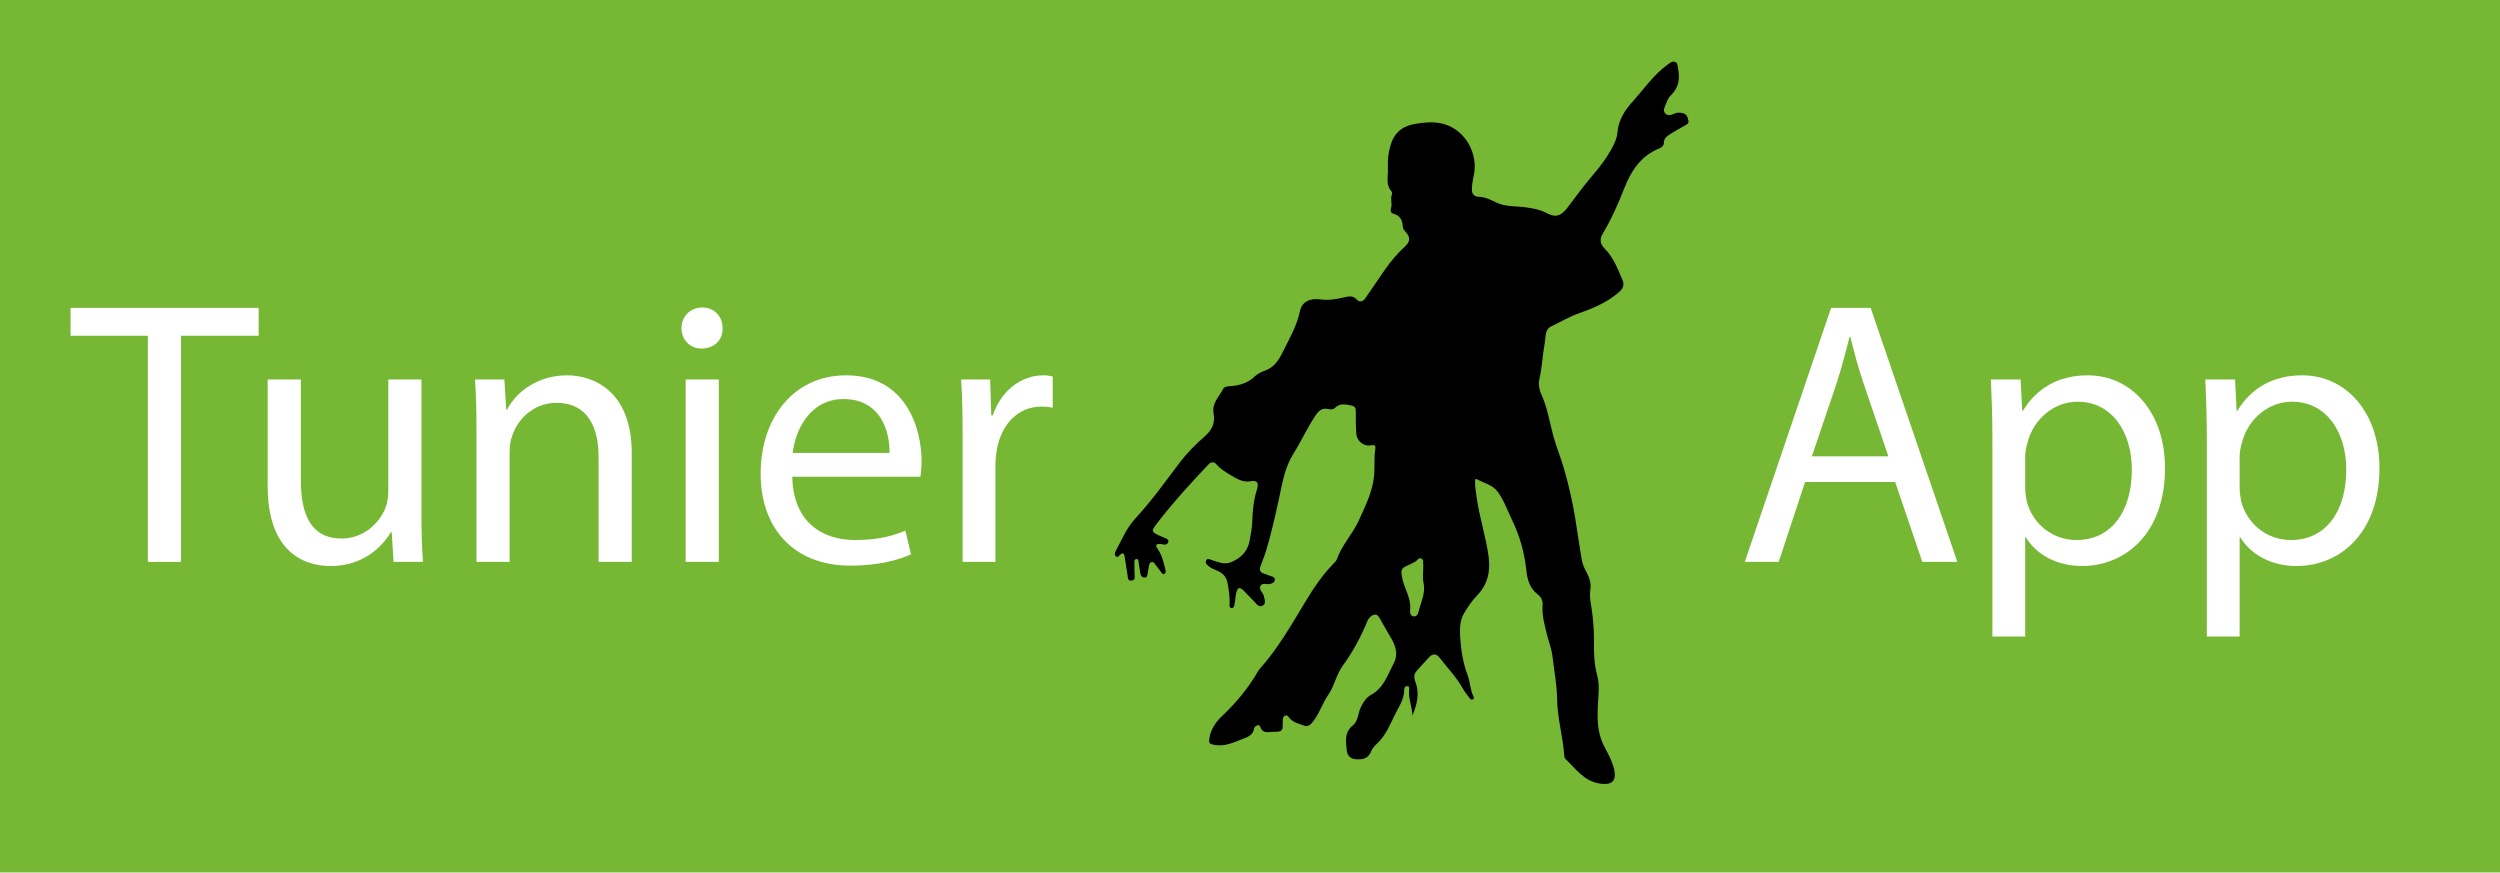
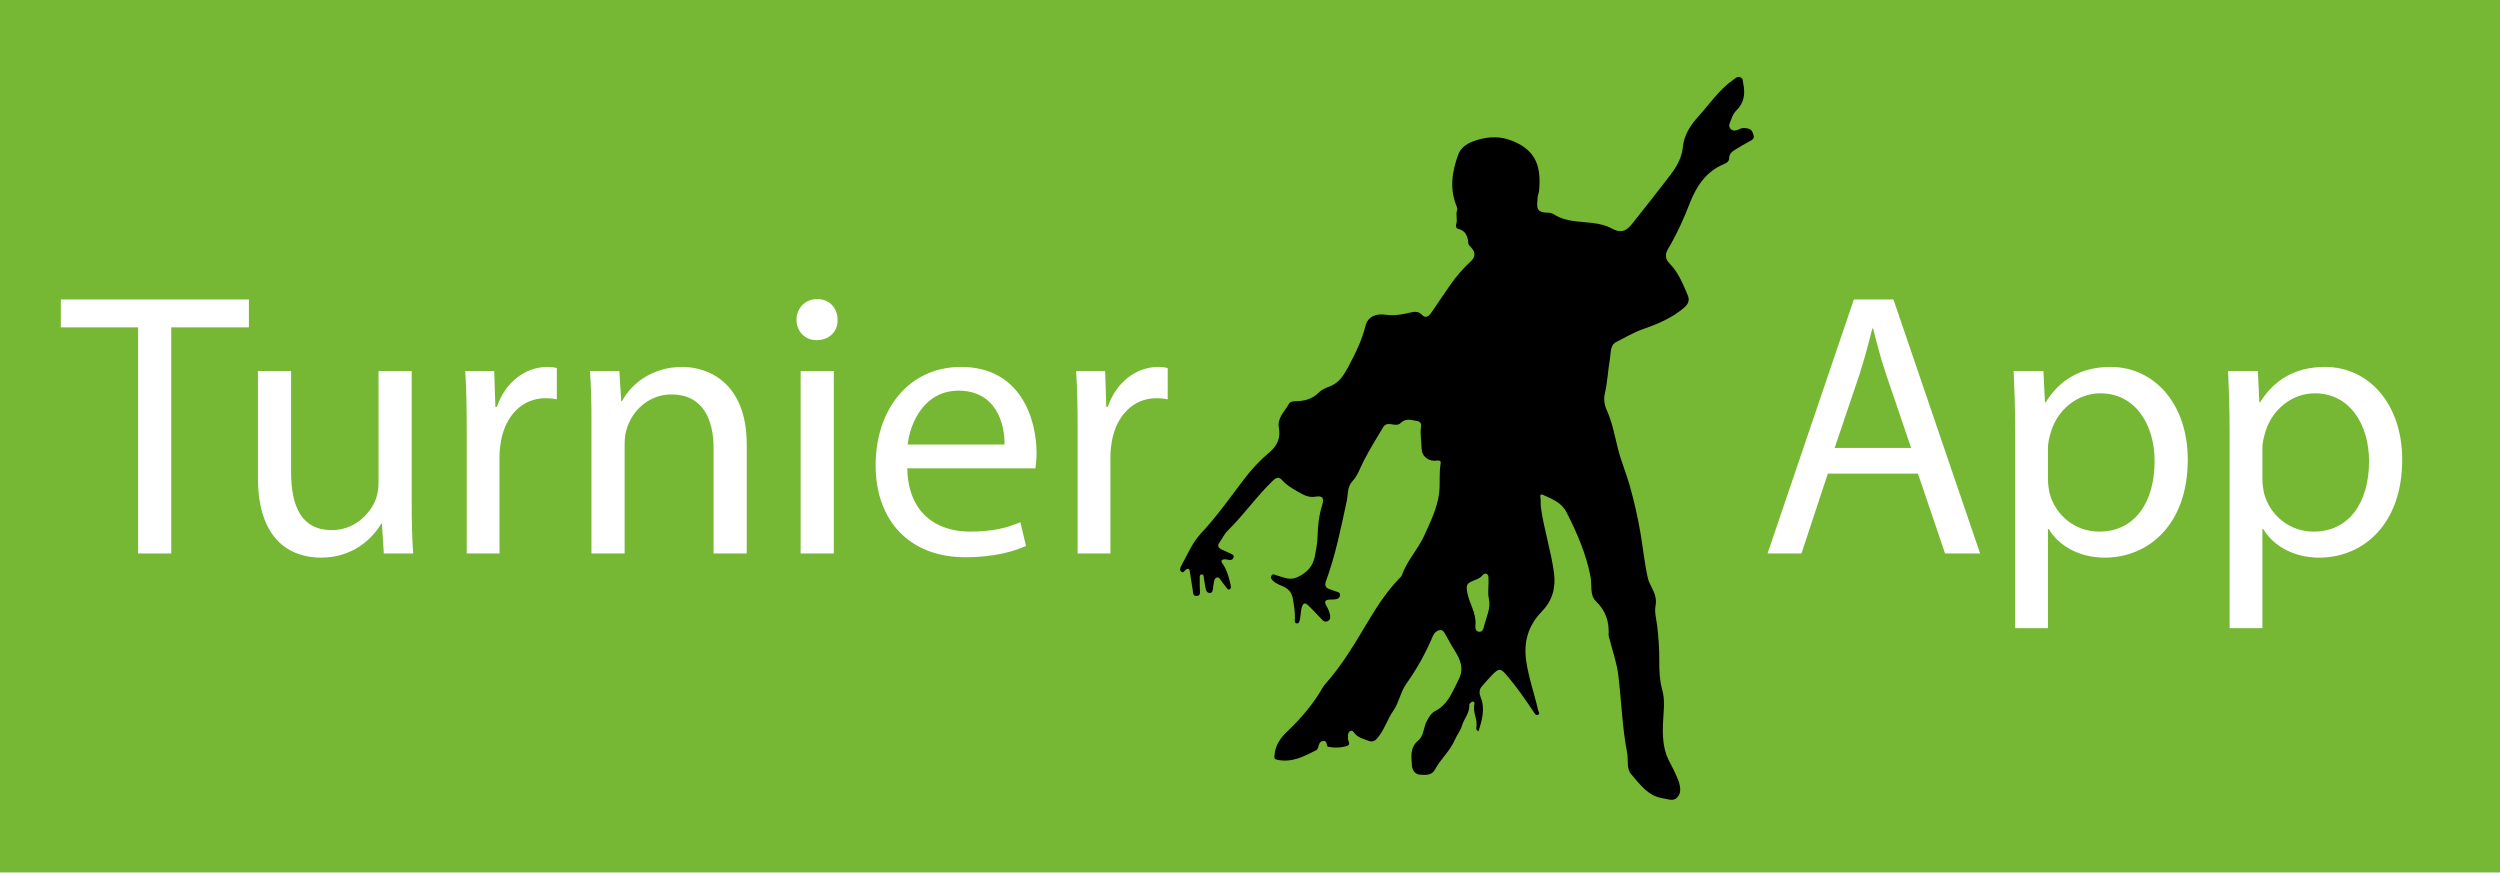
<svg xmlns="http://www.w3.org/2000/svg" version="1.1" x="0px" y="0px" width="8596.941px" height="3000px" viewBox="0 0 8596.941 3000" enable-background="new 0 0 8596.941 3000" xml:space="preserve">
  <g id="Ebene_2">
    <rect fill="#76B834" width="8596.941" height="3000" />
+     <g>
+       <path fill="#FFFFFF" d="M474.865,1125.697H209.184v-95.904H855.89v95.904H588.913V1903.3H474.865V1125.697z" />
+       <path fill="#FFFFFF" d="M1415.757,1732.227c0,64.801,1.296,121.825,5.184,171.073h-101.088l-6.48-102.384h-2.592    c-29.808,50.543-95.904,116.64-207.361,116.64c-98.497,0-216.433-54.433-216.433-274.753v-366.77h114.049v347.33    c0,119.232,36.288,199.584,139.968,199.584c76.464,0,129.601-53.137,150.337-103.68c6.48-16.849,10.368-37.584,10.368-58.32    v-384.914h114.049V1732.227z" />
+       <path fill="#FFFFFF" d="M1604.964,1471.73c0-73.872-1.296-137.376-5.184-195.697h99.792l3.888,123.121h5.184    c28.512-84.24,97.201-137.376,173.665-137.376c12.96,0,22.032,1.296,32.4,3.888v107.569c-11.664-2.592-23.328-3.888-38.88-3.888    c-80.353,0-137.377,60.912-152.929,146.449c-2.592,15.551-5.184,33.695-5.184,53.136V1903.3h-112.752V1471.73z" />
+       <path fill="#FFFFFF" d="M2033.932,1445.81c0-64.8-1.296-117.937-5.184-169.777h101.088l6.48,103.681h2.592    c31.104-59.617,103.68-117.937,207.361-117.937c86.832,0,221.617,51.84,221.617,266.977V1903.3h-114.048v-361.585    c0-101.089-37.584-185.329-145.153-185.329c-75.168,0-133.488,53.136-152.928,116.64c-5.184,14.256-7.776,33.697-7.776,53.136    V1903.3h-114.048V1445.81z" />
+       <path fill="#FFFFFF" d="M2880.211,1099.776c1.296,38.88-27.217,69.984-72.577,69.984c-40.176,0-68.688-31.104-68.688-69.984    c0-40.176,29.808-71.28,71.28-71.28C2852.994,1028.496,2880.211,1059.601,2880.211,1099.776z M2753.202,1903.3v-627.267h114.049    V1903.3H2753.202z" />
+       <path fill="#FFFFFF" d="M3119.962,1610.402c2.593,154.225,101.089,217.729,215.137,217.729    c81.648,0,130.897-14.256,173.665-32.399l19.44,81.648c-40.177,18.144-108.864,38.88-208.657,38.88    c-193.104,0-308.449-127.008-308.449-316.225c0-189.217,111.457-338.258,294.193-338.258    c204.769,0,259.201,180.145,259.201,295.489c0,23.327-2.592,41.472-3.888,53.136H3119.962z M3454.332,1528.754    c1.296-72.576-29.809-185.329-158.113-185.329c-115.345,0-165.889,106.272-174.961,185.329H3454.332z" />
+       <path fill="#FFFFFF" d="M3705.743,1471.73c0-73.872-1.296-137.376-5.184-195.697h99.792l3.888,123.121h5.185    c28.512-84.24,97.2-137.376,173.664-137.376c12.96,0,22.032,1.296,32.4,3.888v107.569c-11.664-2.592-23.328-3.888-38.88-3.888    c-80.353,0-137.377,60.912-152.929,146.449c-2.592,15.551-5.185,33.695-5.185,53.136V1903.3h-112.752V1471.73z" />
+     </g>
  </g>
  <g id="Ebene_3">
    <g>
-       <path fill="#FFFFFF" d="M508.385,1154.574H242.704v-95.905h646.707v95.905H622.434v777.603H508.385V1154.574z" />
-       <path fill="#FFFFFF" d="M1449.277,1761.104c0,64.801,1.296,121.825,5.184,171.073h-101.088l-6.48-102.384h-2.592    c-29.808,50.543-95.904,116.64-207.361,116.64c-98.497,0-216.433-54.433-216.433-274.753v-366.77h114.049v347.33    c0,119.232,36.288,199.584,139.968,199.584c76.464,0,129.601-53.137,150.337-103.68c6.48-16.849,10.368-37.584,10.368-58.32    V1304.91h114.049V1761.104z" />
-       <path fill="#FFFFFF" d="M1638.484,1474.687c0-64.8-1.296-117.937-5.184-169.777h101.088l6.48,103.681h2.592    c31.104-59.616,103.68-117.937,207.361-117.937c86.832,0,221.617,51.84,221.617,266.977v374.546H2058.39v-361.585    c0-101.089-37.584-185.329-145.153-185.329c-75.168,0-133.488,53.136-152.928,116.64c-5.184,14.257-7.776,33.697-7.776,53.137    v377.138h-114.048V1474.687z" />
-       <path fill="#FFFFFF" d="M2484.763,1128.653c1.296,38.88-27.216,69.984-72.576,69.984c-40.176,0-68.688-31.104-68.688-69.984    c0-40.176,29.808-71.28,71.28-71.28C2457.547,1057.373,2484.763,1088.478,2484.763,1128.653z M2357.755,1932.177V1304.91h114.048    v627.267H2357.755z" />
-       <path fill="#FFFFFF" d="M2724.515,1639.279c2.593,154.225,101.089,217.729,215.137,217.729    c81.648,0,130.897-14.256,173.665-32.399l19.44,81.648c-40.177,18.144-108.864,38.88-208.657,38.88    c-193.104,0-308.449-127.008-308.449-316.225c0-189.217,111.457-338.258,294.193-338.258    c204.769,0,259.201,180.145,259.201,295.489c0,23.328-2.592,41.472-3.888,53.136H2724.515z M3058.885,1557.631    c1.296-72.576-29.809-185.328-158.113-185.328c-115.345,0-165.889,106.272-174.961,185.328H3058.885z" />
-       <path fill="#FFFFFF" d="M3310.296,1500.607c0-73.872-1.296-137.376-5.184-195.697h99.792l3.888,123.121h5.185    c28.512-84.24,97.2-137.376,173.664-137.376c12.96,0,22.032,1.296,32.4,3.888v107.568c-11.664-2.592-23.328-3.888-38.88-3.888    c-80.353,0-137.377,60.912-152.929,146.449c-2.592,15.551-5.185,33.695-5.185,53.136v334.369h-112.752V1500.607z" />
-     </g>
-     <g>
-       <path fill="#FFFFFF" d="M6207.29,1657.424l-90.72,274.753H5999.93l296.785-873.507h136.08l298.081,873.507h-120.528    l-93.313-274.753H6207.29z M6493.707,1569.295l-85.536-251.425c-19.439-57.024-32.4-108.864-45.36-159.409h-2.592    c-12.96,51.84-27.216,104.977-44.064,158.113l-85.536,252.721H6493.707z" />
-       <path fill="#FFFFFF" d="M6851.413,1509.68c0-80.353-2.592-145.153-5.184-204.77h102.384l5.185,107.568h2.592    c46.656-76.464,120.528-121.824,222.913-121.824c151.632,0,265.681,128.304,265.681,318.816    c0,225.506-137.376,336.962-285.121,336.962c-82.944,0-155.521-36.288-193.104-98.496h-2.592v340.849h-112.753V1509.68z     M6964.166,1676.863c0,16.849,2.592,32.4,5.184,46.656c20.736,79.057,89.424,133.488,171.072,133.488    c120.529,0,190.513-98.496,190.513-242.353c0-125.712-66.096-233.281-186.624-233.281c-77.761,0-150.337,55.728-172.369,141.264    c-3.888,14.256-7.775,31.104-7.775,46.656V1676.863z" />
-       <path fill="#FFFFFF" d="M7588.817,1509.68c0-80.353-2.592-145.153-5.184-204.77h102.384l5.185,107.568h2.592    c46.656-76.464,120.528-121.824,222.913-121.824c151.632,0,265.681,128.304,265.681,318.816    c0,225.506-137.376,336.962-285.121,336.962c-82.944,0-155.521-36.288-193.104-98.496h-2.592v340.849h-112.753V1509.68z     M7701.57,1676.863c0,16.849,2.592,32.4,5.184,46.656c20.736,79.057,89.424,133.488,171.072,133.488    c120.529,0,190.513-98.496,190.513-242.353c0-125.712-66.096-233.281-186.624-233.281c-77.761,0-150.337,55.728-172.369,141.264    c-3.888,14.256-7.775,31.104-7.775,46.656V1676.863z" />
+       <path fill="#FFFFFF" d="M6285.57,1628.547l-90.72,274.752H6078.21l296.786-873.507h136.08l298.081,873.507h-120.528    l-93.313-274.752H6285.57z M6571.988,1540.418l-85.537-251.425c-19.439-57.024-32.399-108.864-45.359-159.409h-2.592    c-12.961,51.84-27.217,104.977-44.064,158.113l-85.537,252.721H6571.988z" />
+       <path fill="#FFFFFF" d="M6929.693,1480.802c0-80.353-2.592-145.153-5.184-204.769h102.385l5.184,107.568h2.592    c46.656-76.464,120.529-121.824,222.913-121.824c151.633,0,265.681,128.304,265.681,318.817    c0,225.506-137.376,336.961-285.121,336.961c-82.943,0-155.52-36.287-193.104-98.496h-2.592v340.85h-112.753V1480.802z     M7042.446,1647.986c0,16.848,2.592,32.4,5.185,46.656c20.735,79.057,89.424,133.488,171.072,133.488    c120.528,0,190.513-98.496,190.513-242.354c0-125.712-66.097-233.28-186.625-233.28c-77.761,0-150.337,55.728-172.368,141.265    c-3.889,14.256-7.776,31.104-7.776,46.656V1647.986z" />
+       <path fill="#FFFFFF" d="M7667.098,1480.802c0-80.353-2.592-145.153-5.184-204.769h102.385l5.184,107.568h2.592    c46.656-76.464,120.529-121.824,222.913-121.824c151.633,0,265.681,128.304,265.681,318.817    c0,225.506-137.376,336.961-285.121,336.961c-82.943,0-155.52-36.287-193.104-98.496h-2.592v340.85h-112.753V1480.802z     M7779.851,1647.986c0,16.848,2.592,32.4,5.185,46.656c20.735,79.057,89.424,133.488,171.072,133.488    c120.528,0,190.513-98.496,190.513-242.354c0-125.712-66.097-233.28-186.625-233.28c-77.761,0-150.337,55.728-172.368,141.265    c-3.889,14.256-7.776,31.104-7.776,46.656V1647.986z" />
    </g>
  </g>
  <g id="Ebene_1">
    <g>
      <g>
-         <path fill-rule="evenodd" clip-rule="evenodd" fill="none" d="M3794.951,1504.275c0-455.069,0.133-910.139-0.492-1365.208     c-0.025-18.11,4.942-20.851,21.627-20.84c680.68,0.462,1361.358,0.485,2042.039-0.092c18.11-0.016,20.847,4.938,20.838,21.623     c-0.442,910.14-0.461,1820.278,0.092,2730.418c0.012,18.107-4.936,20.85-21.619,20.84     c-680.682-0.463-1361.359-0.486-2042.04,0.092c-18.11,0.016-20.862-4.936-20.844-21.623     C3795.05,2414.416,3794.951,1959.346,3794.951,1504.275z M4856.813,2461.098c15.884-38.016,25.812-75.854,10.547-115.689     c-4.799-12.521-6.578-25.873,3.329-37.191c14.169-16.191,28.787-31.994,43.385-47.801c12.685-13.734,25.124-13.365,36.581,1.563     c26.664,34.736,57.52,66.26,79.148,104.885c6.723,12.004,15.688,22.773,23.865,33.934c2.822,3.854,6.859,6.932,11.777,4.016     c4.104-2.438,3.104-6.998,1.369-10.359c-11.49-22.264-10.639-47.75-19.47-70.977c-16.224-42.662-23.285-87.967-26.199-133.152     c-1.739-26.971-0.935-57.254,12.856-80.504c12.959-21.848,27.534-43.875,45.963-62.936     c35.238-36.449,45.708-80.299,39.233-131.311c-8.817-69.502-32.121-135.787-41.146-205.09c-2.274-17.465-6.05-34.674-5.534-52.43     c0.151-5.189-1.092-14.252,6.799-9.836c23.723,13.279,51.971,18.059,70.219,42.035c21.889,28.762,32.906,62.525,48.379,94.193     c27.188,55.646,44.366,114.74,50.746,176.195c3.431,33.053,11.816,61.992,38.591,82.828     c12.876,10.021,18.597,22.355,17.393,37.939c-2.605,33.701,6.284,65.529,14.214,97.707c6.423,26.072,16.754,52.156,19.752,77.762     c5.708,48.74,15.334,97.707,15.884,146.361c0.754,66.199,20.044,129.154,24.506,194.326c0.3,4.389,1.688,9.924,4.649,12.727     c35.748,33.863,64.043,77.104,119.652,84.564c39.553,5.305,55.544-8.346,47.734-48.254c-1.606-8.211-4.846-16.123-7.586-24.084     c-8.052-23.385-21.896-44.02-31.9-66.424c-17.656-39.535-19.023-81.582-17.184-124.154c1.594-36.832,7.666-74.572-2.088-110.348     c-9.915-36.367-11.474-72.545-10.928-109.441c0.492-33.125-1.798-66.082-5.301-99.035c-2.998-28.215-11.51-56.361-7.188-84.723     c3.386-22.229-2.979-41.336-12.646-59.539c-7.332-13.803-13.928-27.801-16.572-42.82c-8.511-48.309-15.141-96.941-23.027-145.363     c-9.175-56.33-22.018-111.85-37.571-166.256c-11.087-38.789-27.027-76.564-37.575-115.89     c-12.906-48.115-20.59-97.611-41.571-143.601c-7.526-16.495-10.048-35.753-5.694-54.407     c9.287-39.791,10.253-80.818,17.787-120.661c3.711-19.624-0.684-46.518,22.255-57.416c32.538-15.459,63.354-34.07,97.944-46.121     c48.463-16.885,95.958-37.463,135.634-72.057c13.253-11.557,18.706-24.627,11.837-40.847     c-16.493-38.955-31.774-78.807-62.43-109.605c-15.574-15.647-16.512-32.667-5.878-50.36     c29.815-49.588,53.347-102.515,74.233-155.925c24.039-61.477,57.132-111.297,120.077-137.122     c7.823-3.21,15.877-8.873,15.858-18.295c-0.036-16.858,11.609-24.416,23.225-31.799c14.913-9.481,30.504-17.9,45.816-26.752     c7.818-4.521,18.324-7.379,15.362-19.728c-2.7-11.259-5.858-22.024-20.282-24.977c-9.464-1.938-17.881-2.626-26.852,1.41     c-10.623,4.775-22.631,9.982-32.221-0.082c-9.881-10.368-1.617-21.654,2.163-32.284c3.898-10.957,8.319-21.787,16.847-29.949     c27.377-26.208,31.995-58.244,24.632-93.469c-1.671-7.999-0.221-18.125-10.145-21.669c-10.048-3.589-16.894,3.244-24.63,8.759     c-48.324,34.458-81.318,83.503-120.286,126.709c-27.237,30.199-49.651,63.805-53.144,107.379     c-1.617,20.167-10.77,39.457-21.217,58.016c-17.063,30.312-36.938,57.772-59.805,84.085     c-32.254,37.118-60.967,77.324-90.98,116.373c-23.64,30.757-41.407,34.874-75.398,16.75c-20.068-10.7-41.859-13.876-64.1-17.348     c-35.438-5.536-72.74-1.128-106.143-17.708c-18.742-9.303-37.209-18.171-58.721-19.073c-16.558-0.692-24.787-9.495-24.14-26.984     c0.573-15.491,2.819-30.504,6.253-45.598c16.885-74.243-27.923-154.734-99.273-176.767c-32.24-9.955-65.904-7.144-98.486-1.979     c-56.279,8.922-81.459,37.569-93.239,93.596c-4.523,21.51-4.568,42.259-3.99,63.565c0.699,25.771-8.097,53.004,12.463,75.702     c2.033,2.245,2.272,7.882,1.029,11.029c-6.179,15.628,2.671,31.997-3.194,47.772c-2.45,6.589-0.277,15.518,7.406,17.44     c24.517,6.131,32.455,23.095,33.475,45.963c0.322,7.246,5.5,12.125,10.25,17.429c16.109,17.984,15.417,32.857-2.22,49.09     c-26.159,24.075-49.054,50.964-69.359,80.008c-22.843,32.676-44.684,66.052-67.583,98.688     c-7.609,10.841-19.498,15.405-29.401,4.403c-12.109-13.454-25.419-11.794-39.994-8.342c-27.629,6.542-55.738,11.888-83.934,7.837     c-35.13-5.051-64.657,6.67-71.574,40.341c-10.788,52.51-37.702,96.858-60.617,143.563     c-12.938,26.367-28.415,48.937-57.313,60.064c-12.797,4.927-26.693,10.53-36.184,19.818     c-24.214,23.702-53.38,32.216-85.621,34.487c-9.362,0.659-20.027,1.157-24.632,10.088     c-13.921,26.991-39.491,48.686-32.315,85.136c6.016,30.56-5.942,56.2-30.533,77.482c-31.352,27.133-60.64,56.582-85.953,89.924     c-49.737,65.518-97.322,132.688-153.549,193.199c-29.439,31.682-45.652,72.49-66.21,110.133     c-3.295,6.033-6.065,14.096,0.104,19.346c6.824,5.813,10.715-2.598,14.968-6.127c9.7-8.045,13.44-3.516,15.022,6.443     c3.377,21.25,6.725,42.508,9.986,63.775c1.358,8.852-0.232,20.35,13.903,19.051c14.018-1.291,10.593-12.344,10.404-21.291     c-0.246-11.545-0.778-23.104-0.474-34.637c0.172-6.543-2.166-16.76,5.992-17.879c9.847-1.35,7.302,9.713,8.661,15.629     c2.402,10.467,3.102,21.314,5.168,31.877c1.529,7.816,4.884,15.617,14.072,16.051c11.052,0.523,10.424-9.242,11.861-16.463     c1.647-8.285,2.423-16.75,4.315-24.969c1.185-5.148,3.021-10.824,9.452-11.83c6.524-1.018,9.294,4.256,12.5,8.541     c5.99,8.01,11.819,16.152,18.07,23.953c3.199,3.99,6.204,10.93,12.2,8.439c7.02-2.918,5.044-10.908,3.742-16.424     c-5.833-24.721-11.737-49.584-26.784-70.795c-8.868-12.5-3.736-16.486,9.127-16.092c3.799,0.115,7.553,1.389,11.343,2.045     c7.719,1.338,14.228-0.734,16.621-8.627c2.42-7.988-4.419-10.67-9.881-13.25c-7.645-3.615-15.723-6.316-23.359-9.949     c-23.298-11.078-25.295-14.943-9.754-35.389c55.781-73.369,117.894-141.326,181.251-208.145     c8.904-9.391,18.909-10.172,27.878,0.197c13.862,16.027,32.104,26.988,49.627,37.305c19.739,11.619,40.166,24.826,66.448,20.377     c23.396-3.963,30.123,4.063,22.744,27.768c-11.124,35.719-15.223,71.877-16.075,109.068c-0.51,22.162-4.97,44.346-8.906,66.295     c-6.506,36.27-28.148,59.324-61.968,74.295c-25.565,11.316-46.414-0.463-68.957-6.553c-6.321-1.705-13.576-7.631-18.519,0.67     c-4.987,8.377,1.385,14.438,7.302,19.631c8.838,7.758,19.683,11.896,30.344,16.365c19.696,8.256,32.124,21.121,35.936,43.887     c3.829,22.863,7.76,45.387,6.777,68.646c-0.244,5.748-1.816,14.43,5.91,15.604c9.308,1.414,10.052-8.223,11.32-14.422     c2.457-12.012,2.585-24.531,5.38-36.439c4.893-20.857,11.864-22.674,26.701-7.689c14.611,14.756,29.058,29.684,43.182,44.904     c5.793,6.24,11.557,10.092,20.111,6.025c8.461-4.021,9.844-11.25,8.507-19.424c-0.742-4.525-2.518-8.881-3.318-13.4     c-2.159-12.193-17.14-21.777-12.504-33.52c6.091-15.434,23.486-4.826,35.219-8.934c6.788-2.381,13.837-4.887,14.945-12.643     c1.48-10.369-7.496-11.941-14.654-14.549c-7.945-2.893-15.859-5.881-23.865-8.6c-11.916-4.047-15.205-12.035-11.079-23.521     c6.754-18.807,14.428-37.33,20.206-56.432c17.745-58.67,30.928-118.807,43.942-178.377c11.618-53.18,19.8-106.504,49.087-152.811     c27.339-43.227,47.878-90.16,76.771-132.618c12.5-18.367,23.671-26.121,44.652-21.44c7.462,1.667,16.522,1.561,22.033-4.189     c16.935-17.668,36.204-11.751,56.031-8.067c12.858,2.389,15.473,9.114,15.327,20.986c-0.307,25.284-0.077,50.66,1.777,75.862     c1.938,26.348,26.888,45.112,51.594,39.84c10.456-2.23,15.658,1.031,13.939,11.209c-5.412,32.043-1.207,64.594-4.676,96.424     c-5.892,54.045-30.402,102.566-52.591,151.436c-21.203,46.699-58.429,84.393-75.457,133.574     c-1.886,5.449-7.133,9.938-11.383,14.33c-38.699,39.994-69.645,86.098-97.988,133.289     c-47.905,79.758-94.202,160.309-156.64,230.068c-2.513,2.809-4.392,6.236-6.305,9.529     c-32.585,56.045-73.69,105.248-120.6,149.719c-24.021,22.771-41.986,48.463-45.727,82.58     c-1.146,10.449,0.722,13.813,11.904,16.719c38.216,9.93,70.816-6.482,104.169-19.432c16.89-6.559,34.508-12.41,38.318-35.244     c1.543-9.232,17.411-16.842,20.627-7.113c8.681,26.25,28.209,18.535,44.524,18.336c32.983-0.4,33.626-2.029,33.204-34.5     c-0.039-3.07,0-6.182,0.438-9.209c0.808-5.572,2.987-10.652,8.721-12.574c6.632-2.225,9.412,3.143,12.786,7.334     c13.298,16.518,33.091,21.137,51.75,27.506c11.413,3.895,19.351-0.398,27.598-10.145c24.262-28.68,34.353-65.225,55.377-95.5     c21.6-31.104,27.249-69.697,50.105-100.715c34.627-46.996,61.889-98.646,84.279-152.682c4.771-11.512,13.528-20.16,24.573-22.369     c11.514-2.303,16.175,9.832,21.178,18.229c10.232,17.17,19.536,34.902,29.917,51.977c18.706,30.76,33.752,61.826,14.51,98.1     c-20.695,39.016-33.928,83.494-76.507,106.662c-17.194,9.355-26.475,24.205-35.187,41.148     c-10.898,21.201-9.111,49.244-28.509,64.689c-29.721,23.666-23.369,54.373-21,84.168c1.979,24.896,17.831,33.719,43.585,32.52     c20.359-0.951,32.922-8.799,40.468-27.615c4.559-11.361,13.414-19.971,22.504-28.693c27.443-26.34,42.35-62.221,58.131-94.984     c13.341-27.693,34.055-55.295,33.073-89.543c-0.156-5.477,4.859-12.52,12.468-10.521c6.903,1.814,4.695,8.566,4.228,13.813     C4842.756,2403.666,4856.793,2431.332,4856.813,2461.098z" />
-         <path fill-rule="evenodd" clip-rule="evenodd" d="M4856.813,2461.098c-0.02-29.766-14.057-57.432-11.388-87.354     c0.468-5.246,2.676-11.998-4.228-13.813c-7.608-1.998-12.624,5.045-12.468,10.521c0.981,34.248-19.732,61.85-33.073,89.543     c-15.782,32.764-30.688,68.645-58.131,94.984c-9.091,8.723-17.945,17.332-22.504,28.693     c-7.546,18.816-20.108,26.664-40.468,27.615c-25.755,1.199-41.607-7.623-43.585-32.52c-2.369-29.795-8.721-60.502,21-84.168     c19.398-15.445,17.611-43.488,28.509-64.689c8.712-16.943,17.993-31.793,35.187-41.148     c42.58-23.168,55.812-67.646,76.507-106.662c19.243-36.273,4.196-67.34-14.51-98.1c-10.381-17.074-19.685-34.807-29.917-51.977     c-5.003-8.396-9.664-20.531-21.178-18.229c-11.044,2.209-19.802,10.857-24.573,22.369     c-22.39,54.035-49.651,105.686-84.279,152.682c-22.856,31.018-28.505,69.611-50.105,100.715     c-21.024,30.275-31.115,66.82-55.377,95.5c-8.248,9.746-16.186,14.039-27.598,10.145c-18.658-6.369-38.451-10.988-51.75-27.506     c-3.375-4.191-6.154-9.559-12.786-7.334c-5.734,1.922-7.914,7.002-8.721,12.574c-0.438,3.027-0.476,6.139-0.438,9.209     c0.422,32.471-0.221,34.1-33.204,34.5c-16.314,0.199-35.843,7.914-44.524-18.336c-3.217-9.729-19.084-2.119-20.627,7.113     c-3.81,22.834-21.428,28.686-38.318,35.244c-33.353,12.949-65.953,29.361-104.169,19.432c-11.182-2.906-13.05-6.27-11.904-16.719     c3.74-34.117,21.706-59.809,45.727-82.58c46.91-44.471,88.015-93.674,120.6-149.719c1.913-3.293,3.792-6.721,6.305-9.529     c62.438-69.76,108.735-150.311,156.64-230.068c28.343-47.191,59.289-93.295,97.988-133.289c4.25-4.393,9.497-8.881,11.383-14.33     c17.027-49.182,54.254-86.875,75.457-133.574c22.188-48.869,46.699-97.391,52.591-151.436c3.469-31.83-0.735-64.381,4.676-96.424     c1.719-10.178-3.483-13.439-13.939-11.209c-24.706,5.271-49.656-13.492-51.594-39.84c-1.854-25.202-2.084-50.578-1.777-75.862     c0.146-11.872-2.468-18.597-15.327-20.986c-19.827-3.684-39.096-9.601-56.031,8.067c-5.511,5.75-14.571,5.856-22.033,4.189     c-20.981-4.681-32.153,3.073-44.652,21.44c-28.893,42.458-49.433,89.391-76.771,132.618     c-29.288,46.307-37.47,99.631-49.087,152.811c-13.014,59.57-26.197,119.707-43.942,178.377     c-5.777,19.102-13.452,37.625-20.206,56.432c-4.126,11.486-0.837,19.475,11.079,23.521c8.006,2.719,15.919,5.707,23.865,8.6     c7.158,2.607,16.134,4.18,14.654,14.549c-1.107,7.756-8.157,10.262-14.945,12.643c-11.733,4.107-29.128-6.5-35.219,8.934     c-4.636,11.742,10.346,21.326,12.504,33.52c0.801,4.52,2.576,8.875,3.318,13.4c1.337,8.174-0.045,15.402-8.507,19.424     c-8.554,4.066-14.318,0.215-20.111-6.025c-14.124-15.221-28.571-30.148-43.182-44.904c-14.837-14.984-21.808-13.168-26.701,7.689     c-2.795,11.908-2.923,24.428-5.38,36.439c-1.268,6.199-2.012,15.836-11.32,14.422c-7.726-1.174-6.154-9.855-5.91-15.604     c0.983-23.26-2.948-45.783-6.777-68.646c-3.812-22.766-16.24-35.631-35.936-43.887c-10.661-4.469-21.505-8.607-30.344-16.365     c-5.917-5.193-12.29-11.254-7.302-19.631c4.943-8.301,12.198-2.375,18.519-0.67c22.543,6.09,43.392,17.869,68.957,6.553     c33.82-14.971,55.462-38.025,61.968-74.295c3.937-21.949,8.396-44.133,8.906-66.295c0.853-37.191,4.952-73.35,16.075-109.068     c7.379-23.705,0.652-31.73-22.744-27.768c-26.283,4.449-46.709-8.758-66.448-20.377c-17.523-10.316-35.765-21.277-49.627-37.305     c-8.969-10.369-18.974-9.588-27.878-0.197c-63.358,66.818-125.471,134.775-181.251,208.145     c-15.541,20.445-13.544,24.311,9.754,35.389c7.636,3.633,15.714,6.334,23.359,9.949c5.461,2.58,12.301,5.262,9.881,13.25     c-2.394,7.893-8.902,9.965-16.621,8.627c-3.79-0.656-7.543-1.93-11.343-2.045c-12.863-0.395-17.995,3.592-9.127,16.092     c15.046,21.211,20.95,46.074,26.784,70.795c1.302,5.516,3.278,13.506-3.742,16.424c-5.996,2.49-9.001-4.449-12.2-8.439     c-6.251-7.801-12.08-15.943-18.07-23.953c-3.206-4.285-5.976-9.559-12.5-8.541c-6.432,1.006-8.268,6.682-9.452,11.83     c-1.893,8.219-2.668,16.684-4.315,24.969c-1.437,7.221-0.81,16.986-11.861,16.463c-9.188-0.434-12.542-8.234-14.072-16.051     c-2.066-10.563-2.766-21.41-5.168-31.877c-1.358-5.916,1.187-16.979-8.661-15.629c-8.157,1.119-5.82,11.336-5.992,17.879     c-0.305,11.533,0.228,23.092,0.474,34.637c0.189,8.947,3.614,20-10.404,21.291c-14.135,1.299-12.544-10.199-13.903-19.051     c-3.262-21.268-6.609-42.525-9.986-63.775c-1.582-9.959-5.322-14.488-15.022-6.443c-4.252,3.529-8.144,11.939-14.968,6.127     c-6.169-5.25-3.399-13.313-0.104-19.346c20.558-37.643,36.771-78.451,66.21-110.133     c56.227-60.512,103.812-127.682,153.549-193.199c25.313-33.342,54.601-62.791,85.953-89.924     c24.591-21.282,36.549-46.922,30.533-77.482c-7.176-36.45,18.394-58.145,32.315-85.136c4.604-8.931,15.27-9.429,24.632-10.088     c32.241-2.271,61.407-10.785,85.621-34.487c9.491-9.288,23.387-14.891,36.184-19.818c28.897-11.128,44.375-33.698,57.313-60.064     c22.915-46.705,49.83-91.053,60.617-143.563c6.917-33.671,36.443-45.392,71.574-40.341c28.196,4.051,56.304-1.295,83.934-7.837     c14.575-3.452,27.885-5.112,39.994,8.342c9.903,11.002,21.792,6.438,29.401-4.403c22.899-32.636,44.74-66.011,67.583-98.688     c20.305-29.044,43.2-55.934,69.359-80.008c17.636-16.233,18.329-31.106,2.22-49.09c-4.751-5.303-9.928-10.183-10.25-17.429     c-1.02-22.868-8.958-39.832-33.475-45.963c-7.683-1.922-9.855-10.851-7.406-17.44c5.865-15.775-2.984-32.144,3.194-47.772     c1.243-3.147,1.004-8.785-1.029-11.029c-20.56-22.698-11.764-49.931-12.463-75.702c-0.578-21.306-0.533-42.056,3.99-63.565     c11.78-56.026,36.96-84.673,93.239-93.596c32.582-5.166,66.246-7.977,98.486,1.979c71.351,22.033,116.158,102.524,99.273,176.767     c-3.434,15.094-5.68,30.106-6.253,45.598c-0.647,17.49,7.582,26.292,24.14,26.984c21.512,0.902,39.979,9.77,58.721,19.073     c33.402,16.581,70.705,12.173,106.143,17.708c22.24,3.472,44.031,6.648,64.1,17.348c33.991,18.124,51.759,14.007,75.398-16.75     c30.014-39.049,58.727-79.255,90.98-116.373c22.867-26.313,42.742-53.773,59.805-84.085c10.447-18.559,19.6-37.849,21.217-58.016     c3.492-43.574,25.906-77.18,53.144-107.379c38.968-43.207,71.962-92.251,120.286-126.709c7.736-5.516,14.582-12.349,24.63-8.759     c9.924,3.544,8.474,13.67,10.145,21.669c7.363,35.226,2.745,67.261-24.632,93.469c-8.527,8.162-12.948,18.992-16.847,29.949     c-3.78,10.63-12.044,21.916-2.163,32.284c9.59,10.063,21.598,4.857,32.221,0.082c8.971-4.036,17.388-3.348,26.852-1.41     c14.424,2.953,17.582,13.718,20.282,24.977c2.962,12.349-7.544,15.207-15.362,19.728c-15.313,8.852-30.903,17.271-45.816,26.752     c-11.615,7.383-23.261,14.94-23.225,31.799c0.019,9.422-8.035,15.085-15.858,18.295     c-62.945,25.825-96.038,75.646-120.077,137.122c-20.887,53.41-44.418,106.337-74.233,155.925     c-10.634,17.693-9.696,34.713,5.878,50.36c30.655,30.799,45.937,70.651,62.43,109.605c6.869,16.219,1.416,29.29-11.837,40.847     c-39.676,34.594-87.171,55.171-135.634,72.057c-34.591,12.051-65.406,30.662-97.944,46.121     c-22.938,10.898-18.544,37.792-22.255,57.416c-7.534,39.843-8.5,80.87-17.787,120.661c-4.354,18.654-1.832,37.912,5.694,54.407     c20.981,45.99,28.665,95.486,41.571,143.601c10.548,39.325,26.488,77.101,37.575,115.89     c15.554,54.406,28.396,109.926,37.571,166.256c7.887,48.422,14.517,97.055,23.027,145.363c2.645,15.02,9.24,29.018,16.572,42.82     c9.668,18.203,16.032,37.311,12.646,59.539c-4.322,28.361,4.189,56.508,7.188,84.723c3.503,32.953,5.793,65.91,5.301,99.035     c-0.546,36.896,1.013,73.074,10.928,109.441c9.754,35.775,3.682,73.516,2.088,110.348c-1.84,42.572-0.473,84.619,17.184,124.154     c10.004,22.404,23.849,43.039,31.9,66.424c2.74,7.961,5.979,15.873,7.586,24.084c7.81,39.908-8.182,53.559-47.734,48.254     c-55.609-7.461-83.904-50.701-119.652-84.564c-2.962-2.803-4.35-8.338-4.649-12.727c-4.462-65.172-23.752-128.127-24.506-194.326     c-0.55-48.654-10.176-97.621-15.884-146.361c-2.998-25.605-13.329-51.689-19.752-77.762     c-7.93-32.178-16.819-64.006-14.214-97.707c1.204-15.584-4.517-27.918-17.393-37.939c-26.774-20.836-35.16-49.775-38.591-82.828     c-6.38-61.455-23.559-120.549-50.746-176.195c-15.473-31.668-26.49-65.432-48.379-94.193     c-18.248-23.977-46.496-28.756-70.219-42.035c-7.891-4.416-6.647,4.646-6.799,9.836c-0.516,17.756,3.26,34.965,5.534,52.43     c9.025,69.303,32.329,135.588,41.146,205.09c6.475,51.012-3.995,94.861-39.233,131.311     c-18.429,19.061-33.004,41.088-45.963,62.936c-13.791,23.25-14.596,53.533-12.856,80.504     c2.914,45.186,9.976,90.49,26.199,133.152c8.831,23.227,7.979,48.713,19.47,70.977c1.735,3.361,2.734,7.922-1.369,10.359     c-4.918,2.916-8.955-0.162-11.777-4.016c-8.178-11.16-17.143-21.93-23.865-33.934c-21.629-38.625-52.484-70.148-79.148-104.885     c-11.457-14.928-23.896-15.297-36.581-1.563c-14.598,15.807-29.216,31.609-43.385,47.801c-9.907,11.318-8.128,24.67-3.329,37.191     C4882.624,2385.244,4872.696,2423.082,4856.813,2461.098z M4894.465,1944.297c-2.229-8.135,3.01-18.318-6.146-23.328     c-9.631-5.268-14.111,6.357-21.077,10.162c-8.046,4.395-16.095,8.934-24.562,12.389c-24.586,10.035-26.046,16.078-21.191,42.283     c6.964,37.592,31.773,70.563,27.738,110.865c-0.939,9.357,0.112,20.727,10.999,22.76c12.946,2.416,16.452-10.037,18.749-19.275     c7.846-31.557,23.814-61.242,16.227-96.27C4891.079,1984.861,4894.465,1964.211,4894.465,1944.297z" />
-         <path fill-rule="evenodd" clip-rule="evenodd" fill="none" d="M4894.465,1944.297c0,19.914-3.386,40.564,0.736,59.586     c7.588,35.027-8.381,64.713-16.227,96.27c-2.297,9.238-5.803,21.691-18.749,19.275c-10.887-2.033-11.938-13.402-10.999-22.76     c4.035-40.303-20.774-73.273-27.738-110.865c-4.854-26.205-3.395-32.248,21.191-42.283c8.467-3.455,16.516-7.994,24.562-12.389     c6.966-3.805,11.446-15.43,21.077-10.162C4897.475,1925.979,4892.236,1936.162,4894.465,1944.297z" />
+         <path fill-rule="evenodd" clip-rule="evenodd" fill="none" d="M4019.43,1559.535c0-455.839,0.133-911.681-0.492-1367.52     c-0.024-18.11,4.943-20.851,21.627-20.84c679.14,0.462,1358.279,0.485,2037.42-0.092c18.109-0.016,20.846,4.938,20.838,21.623     c-0.443,911.68-0.461,1823.358,0.092,2735.04c0.012,18.107-4.936,20.85-21.62,20.838c-679.14-0.461-1358.28-0.484-2037.419,0.094     c-18.109,0.016-20.861-4.936-20.843-21.623C4019.53,2471.217,4019.43,2015.375,4019.43,1559.535z M5084.486,2514.525     c11.895-38.707,23.395-76.814,7.09-117.305c-5.082-12.621-5.613-25.766,4.256-37.016c11.653-13.287,23.086-26.82,35.47-39.402     c24.227-24.615,29.216-23.092,52.099,3.764c33.525,39.35,62.433,81.9,91.229,124.623c3.275,4.859,6.998,12.316,14.189,8.832     c8.131-3.939,1.644-10.527,0.398-16.023c-12.873-56.842-32.777-111.77-41.033-170.016     c-9.409-66.383,7.709-121.725,54.034-169.494c35.897-37.014,48.507-80.781,41.564-132.828     c-10.168-76.234-34.731-149.379-45.022-225.494c-1.668-12.338,0.504-24.492-1.952-36.635c-1.172-5.795,2.461-9.006,8.269-6.285     c31.122,14.572,64.341,26.037,81.604,59.91c36.049,70.732,67.615,142.986,82.671,221.621c5.457,28.508-2.775,64.18,18.108,84.225     c34.97,33.564,46.655,71.332,44.202,116.883c-0.275,5.137,2.445,10.434,3.756,15.66c10.068,40.15,24.26,79.783,29.352,120.553     c11.117,89.027,13.244,179.152,30.393,267.496c4.832,24.885-2.387,55.652,13.378,73.832     c30.506,35.176,58.671,76.902,111.44,84.051c16.386,2.219,33.896,11.615,47.938-3.512c14.291-15.396,10.408-34.402,5.602-52.609     c-1.359-5.156-4.119-9.934-6.03-14.959c-7.95-20.904-19.275-40.137-29.141-60.098c-19.578-39.617-21.411-82.625-19.745-125.967     c1.475-38.389,8.166-77.682-2.197-114.895c-9.73-34.932-10.8-69.553-10.515-104.877c0.312-38.527-2.7-76.773-7.03-115.086     c-2.662-23.557-10.371-47.211-5.793-71c4.411-22.916-2.97-42.604-12.848-61.736c-5.694-11.033-11.256-21.924-13.941-34.002     c-11.327-50.926-16.314-102.924-25.153-154.291c-9.544-55.459-21.95-110.32-37.259-163.988     c-11.703-41.025-28.648-80.918-39.334-122.588c-11.808-46.046-19.944-92.996-39.797-136.903     c-7.82-17.293-10.441-37.195-5.864-56.647c9.184-39.024,10.408-79.201,17.331-118.412c3.519-19.919,0.08-46.911,21.651-57.726     c30.788-15.432,60.217-33.488,93.395-44.95c50.035-17.284,98.978-38.067,140.162-73.297     c14.154-12.107,19.708-25.516,12.37-42.678c-16.635-38.902-32.07-78.644-62.803-109.407     c-15.799-15.813-15.086-32.983-4.605-50.479c29.722-49.626,53.455-102.479,74.18-155.945     c23.611-60.919,56.683-109.723,118.602-135.487c8.52-3.546,17.09-9.452,17.084-20.027c-0.009-17.059,12.571-23.898,23.983-31.25     c14.852-9.567,30.502-17.898,45.876-26.642c8.041-4.573,17.682-8.139,14.102-20.379c-3.01-10.292-5.584-20.657-18.979-23.486     c-9.29-1.962-17.796-3.594-26.895,0.616c-10.548,4.882-22.55,10.44-32.45,1.128c-11.532-10.851-2.033-22.84,1.782-34.124     c3.739-11.061,8.714-21.562,17.142-29.775c26.396-25.728,31.354-56.985,24.051-91.43c-1.823-8.597,0.174-19.789-11.401-23.125     c-10.223-2.948-16.708,4.492-24.372,9.878c-47.979,33.729-80.151,82.503-118.661,125.076     c-27.183,30.05-49.612,63.408-53.713,107.079c-3.351,35.699-22.145,67.187-43.614,95.455     c-43.205,56.881-87.756,112.75-132.238,168.65c-20.771,26.103-39.916,29.795-68.744,13.928     c-20.7-11.395-42.823-15.845-66.012-18.807c-44.568-5.692-91.088-3.204-131.386-29.049c-5.611-3.6-13.051-6.082-19.659-6.113     c-44.956-0.219-40.055-17.867-37.457-53.013c0.561-7.584,4.196-14.92,4.931-22.516c8.933-92.402-16.584-145.717-103.241-175.65     c-40.543-14.004-85.672-9.265-126.926,6.973c-21.045,8.283-39.809,22.418-47.867,44.404     c-21.482,58.598-30.398,118.051-5.172,178.312c1.67,3.991,2.547,9.475,1.195,13.364c-5.46,15.709,2.69,32.02-3.055,47.774     c-2.127,5.833,0.039,14.146,6.506,15.692c26.928,6.427,33.248,26.285,35.287,49.933c0.555,6.454,6.295,10.143,10.342,14.785     c14.9,17.097,14.273,32.383-2.309,47.567c-26.227,24.016-49.184,50.888-69.602,79.826     c-22.982,32.572-44.653,66.067-67.427,98.789c-7.357,10.571-19.077,16.979-29.172,5.926     c-12.884-14.106-26.779-12.491-42.103-8.755c-27.619,6.733-55.721,11.688-83.914,7.315c-32.197-4.992-61.629,6.398-69.261,37.45     c-12.28,49.96-34.169,94.75-58.19,139.565c-15.699,29.29-30.988,56.2-63.904,69.059c-13.421,5.243-27.586,10.56-38.168,21.14     c-18.912,18.911-41.502,27.765-68.12,29.692c-12.445,0.9-29.306-1.773-36.161,11.033c-13.927,26.01-40.127,46.529-33.317,82.375     c6.325,33.283-6.094,60.847-33.043,83.376c-32.455,27.133-61.284,58.154-87.029,92.051     c-47.892,63.053-93.417,127.916-147.813,185.957c-30.128,32.146-46.835,73.551-67.929,111.771     c-3.323,6.02-6.554,13.922-1.012,19.516c7.956,8.023,11.675-2.611,16.51-6.031c11.679-8.26,12.915,0.264,14.24,8.396     c3.459,21.236,6.71,42.508,9.968,63.773c1.255,8.184,0.188,18.414,12.697,17.99c13.942-0.469,12.045-10.83,11.663-20.248     c-0.501-12.303-0.929-24.641-0.566-36.941c0.188-6.373-2.129-16.34,7.006-16.953c7.81-0.525,6.353,9.154,7.47,14.717     c2.272,11.303,3.354,22.844,5.627,34.145c1.597,7.949,5.697,15.301,14.891,15.061c9.179-0.24,9.417-8.76,10.59-15.453     c1.196-6.814,1.396-13.824,2.881-20.563c1.464-6.635,2.325-14.861,9.951-17.059c8.568-2.467,11.421,5.744,15.472,11.133     c5.547,7.383,11,14.855,16.901,21.947c3.22,3.873,6.305,10.781,12.532,7.197c5.062-2.916,4.064-9.918,2.898-14.961     c-5.901-25.52-12.105-51.018-27.635-72.895c-8.1-11.408-2.666-15.143,8.624-15.209c3.783-0.02,7.608,1.07,11.353,1.924     c7.642,1.746,14.494,0.15,17.4-7.338c3.544-9.129-4.432-11.92-10.586-14.818c-9.74-4.586-19.784-8.525-29.532-13.096     c-11.825-5.543-16.443-13.023-7.395-25.313c9.57-13,16.221-28.717,27.544-39.766c55.622-54.271,99.831-118.781,156.042-172.469     c10.707-10.223,20.449-13.768,31.266-1.357c13.911,15.961,32.13,27.115,49.726,37.129c19.125,10.883,38.818,24.207,64.35,19.861     c24.878-4.234,31.351,3.543,23.609,28.801c-10.728,34.992-14.969,70.348-15.758,106.791c-0.497,22.928-4.99,45.9-9.179,68.578     c-6.519,35.295-27.855,57.799-60.66,72.74c-26.294,11.979-47.88-0.018-71.115-6.557c-6.33-1.783-13.616-7.152-17.988,2.088     c-3.582,7.57,1.714,13.113,6.981,17.893c8.727,7.914,19.44,12.314,30.166,16.65c20.705,8.371,33.423,21.803,37.216,45.488     c3.541,22.111,7.399,43.871,6.559,66.354c-0.238,6.365-2.319,16.32,6.968,16.93c8.318,0.545,9.347-9.248,10.597-15.713     c2.327-12.049,2.44-24.578,5.363-36.441c4.834-19.615,11.684-21.367,25.583-7.406c14.653,14.715,29.103,29.645,43.245,44.85     c5.601,6.02,10.88,11.01,19.786,7.363c9.828-4.027,11.046-12.078,9.46-21.037c-2.171-12.268-7.364-23.348-13.61-34.111     c-7.147-12.322-2.779-18.873,11.204-19.422c4.615-0.184,9.246-0.111,13.851-0.418c10.31-0.691,21.654-2.082,22.883-14.555     c1.099-11.146-10.202-11.496-17.899-14.266c-5.787-2.082-11.418-4.66-17.299-6.418c-15.067-4.506-18.655-13.186-13.171-28.104     c32.634-88.768,51.025-181.242,71-273.344c5.119-23.605,1.509-50.234,19.797-69.951c18.507-19.949,26.743-46.02,38.559-69.225     c20.534-40.334,44.595-78.287,67.522-117.034c5.798-9.797,15.548-11.58,26.321-9.919c11.438,1.764,24.438,4.963,33.24-3.871     c18.389-18.456,38.516-9.93,58.545-6.504c10.757,1.838,13.172,9.658,11.782,19.04c-3.764,25.41,1.757,50.57,2.123,75.88     c0.39,26.967,25.479,45.043,52.509,40.578c9.159-1.514,14.546,1.715,12.944,10.453c-6.147,33.537-1.186,67.637-5.188,101.012     c-6.196,51.672-29.509,98.145-50.533,144.971c-21.628,48.174-59.71,87.186-77.711,137.592c-1.933,5.41-7.417,9.684-11.616,14.141     c-38.633,41.023-70.129,87.535-98.915,135.469c-47.095,78.424-92.531,157.756-154.08,226.256     c-2.538,2.824-4.781,6.004-6.68,9.295c-33.165,57.525-75.417,107.596-123.587,153.094     c-23.302,22.008-40.637,47.928-43.203,81.441c-0.57,7.455-1.521,12.762,8.585,15.012c50.666,11.279,92.901-11.266,135.337-32.881     c3.384-1.723,5.649-7.268,6.769-11.48c2.473-9.307,5.095-18.586,16.09-20.133c12.455-1.756,12.029,8.924,14.356,16.725     c0.386,1.291,1.788,3.002,2.968,3.229c22.276,4.275,45.049,3.814,66.063-3.227c14.577-4.883,0.114-18.881,2.567-28.525     c0.552-2.17,0.018-4.6,0.119-6.904c0.287-6.426,1.811-12.654,8.06-15.547c7.705-3.57,10.699,3.074,14.476,7.846     c12.184,15.387,30.966,19.111,47.76,25.828c12.271,4.91,22.058,1.492,31.721-10.305c23.293-28.43,33.592-63.893,54.117-93.604     c19.805-28.674,24.545-64.674,44.878-93.043c36.349-50.717,66.214-104.979,90.438-162.439     c4.692-11.131,13.595-19.893,25.22-21.406c10.371-1.35,14.891,9.514,19.513,17.324c10.178,17.205,19.082,35.209,29.927,51.967     c20.309,31.381,33.6,63.613,14.673,100.18c-21.017,40.605-35.854,85.998-80.891,108.885c-13.777,7-20.543,19.664-27.932,32.639     c-12.625,22.172-10.496,52.291-30.417,68.871c-28.886,24.047-23.691,54.064-21.866,84.086     c1.072,17.604,10.301,32.555,29.122,33.412c18.243,0.832,38.855,3.699,50.489-18.117c19.359-36.301,51.908-63.477,68.472-102.605     c6.743-15.932,18.997-30.205,24.273-48.18c7.021-23.918,26.713-43.404,25.097-70.645c-0.154-2.609,2.192-5.883,4.27-7.955     c1.995-1.994,5.208-4.033,7.779-3.902c4.501,0.225,6.742,4.42,5.696,8.324c-7.339,27.379,11.397,52.471,6.733,79.645     C5076.265,2505.375,5075.755,2511.668,5084.486,2514.525z" />
+         <path fill-rule="evenodd" clip-rule="evenodd" d="M5084.486,2514.525c-8.731-2.857-8.222-9.15-7.399-13.947     c4.664-27.174-14.072-52.266-6.733-79.645c1.046-3.904-1.195-8.1-5.696-8.324c-2.571-0.131-5.784,1.908-7.779,3.902     c-2.077,2.072-4.424,5.346-4.27,7.955c1.616,27.24-18.076,46.727-25.097,70.645c-5.276,17.975-17.53,32.248-24.273,48.18     c-16.564,39.129-49.113,66.305-68.472,102.605c-11.634,21.816-32.246,18.949-50.489,18.117     c-18.821-0.857-28.05-15.809-29.122-33.412c-1.825-30.021-7.02-60.039,21.866-84.086c19.921-16.58,17.792-46.699,30.417-68.871     c7.389-12.975,14.154-25.639,27.932-32.639c45.037-22.887,59.874-68.279,80.891-108.885     c18.927-36.566,5.636-68.799-14.673-100.18c-10.845-16.758-19.749-34.762-29.927-51.967c-4.622-7.811-9.142-18.674-19.513-17.324     c-11.625,1.514-20.527,10.275-25.22,21.406c-24.225,57.461-54.09,111.723-90.438,162.439     c-20.333,28.369-25.073,64.369-44.878,93.043c-20.525,29.711-30.824,65.174-54.117,93.604     c-9.663,11.797-19.45,15.215-31.721,10.305c-16.793-6.717-35.576-10.441-47.76-25.828c-3.776-4.771-6.771-11.416-14.476-7.846     c-6.249,2.893-7.772,9.121-8.06,15.547c-0.101,2.305,0.433,4.734-0.119,6.904c-2.453,9.645,12.01,23.643-2.567,28.525     c-21.013,7.041-43.786,7.502-66.063,3.227c-1.18-0.227-2.582-1.938-2.968-3.229c-2.327-7.801-1.902-18.48-14.356-16.725     c-10.995,1.547-13.617,10.826-16.09,20.133c-1.119,4.213-3.385,9.758-6.769,11.48c-42.436,21.615-84.671,44.16-135.337,32.881     c-10.105-2.25-9.155-7.557-8.585-15.012c2.566-33.514,19.901-59.434,43.203-81.441c48.171-45.498,90.423-95.568,123.587-153.094     c1.898-3.291,4.142-6.471,6.68-9.295c61.549-68.5,106.985-147.832,154.08-226.256c28.786-47.934,60.282-94.445,98.915-135.469     c4.199-4.457,9.683-8.73,11.616-14.141c18.001-50.406,56.083-89.418,77.711-137.592c21.023-46.826,44.337-93.299,50.533-144.971     c4.003-33.375-0.959-67.475,5.188-101.012c1.602-8.738-3.786-11.967-12.944-10.453c-27.03,4.465-52.119-13.611-52.509-40.578     c-0.366-25.311-5.887-50.47-2.123-75.88c1.39-9.382-1.025-17.201-11.782-19.04c-20.03-3.426-40.157-11.952-58.545,6.504     c-8.801,8.834-21.801,5.635-33.24,3.871c-10.773-1.661-20.523,0.122-26.321,9.919c-22.928,38.747-46.989,76.7-67.522,117.034     c-11.815,23.205-20.051,49.275-38.559,69.225c-18.288,19.717-14.679,46.346-19.797,69.951     c-19.974,92.102-38.365,184.576-71,273.344c-5.484,14.918-1.896,23.598,13.171,28.104c5.881,1.758,11.512,4.336,17.299,6.418     c7.697,2.77,18.998,3.119,17.899,14.266c-1.229,12.473-12.573,13.863-22.883,14.555c-4.605,0.307-9.235,0.234-13.851,0.418     c-13.983,0.549-18.352,7.1-11.204,19.422c6.246,10.764,11.438,21.844,13.61,34.111c1.586,8.959,0.368,17.01-9.46,21.037     c-8.906,3.646-14.185-1.344-19.786-7.363c-14.142-15.205-28.592-30.135-43.245-44.85c-13.899-13.961-20.749-12.209-25.583,7.406     c-2.923,11.863-3.036,24.393-5.363,36.441c-1.25,6.465-2.278,16.258-10.597,15.713c-9.287-0.609-7.207-10.564-6.968-16.93     c0.84-22.482-3.019-44.242-6.559-66.354c-3.793-23.686-16.511-37.117-37.216-45.488c-10.726-4.336-21.438-8.736-30.166-16.65     c-5.267-4.779-10.563-10.322-6.981-17.893c4.372-9.24,11.658-3.871,17.988-2.088c23.235,6.539,44.821,18.535,71.115,6.557     c32.805-14.941,54.141-37.445,60.66-72.74c4.189-22.678,8.682-45.65,9.179-68.578c0.79-36.443,5.03-71.799,15.758-106.791     c7.742-25.258,1.269-33.035-23.609-28.801c-25.532,4.346-45.224-8.979-64.35-19.861c-17.595-10.014-35.815-21.168-49.726-37.129     c-10.817-12.41-20.56-8.865-31.266,1.357c-56.211,53.688-100.421,118.197-156.042,172.469     c-11.323,11.049-17.974,26.766-27.544,39.766c-9.048,12.289-4.431,19.77,7.395,25.313c9.748,4.57,19.792,8.51,29.532,13.096     c6.155,2.898,14.13,5.689,10.586,14.818c-2.906,7.488-9.759,9.084-17.4,7.338c-3.745-0.854-7.569-1.943-11.353-1.924     c-11.29,0.066-16.724,3.801-8.624,15.209c15.53,21.877,21.734,47.375,27.635,72.895c1.167,5.043,2.164,12.045-2.898,14.961     c-6.227,3.584-9.312-3.324-12.532-7.197c-5.901-7.092-11.354-14.564-16.901-21.947c-4.05-5.389-6.904-13.6-15.472-11.133     c-7.626,2.197-8.487,10.424-9.951,17.059c-1.485,6.738-1.685,13.748-2.881,20.563c-1.173,6.693-1.411,15.213-10.59,15.453     c-9.194,0.24-13.294-7.111-14.891-15.061c-2.273-11.301-3.355-22.842-5.627-34.145c-1.117-5.563,0.34-15.242-7.47-14.717     c-9.135,0.613-6.818,10.58-7.006,16.953c-0.362,12.301,0.065,24.639,0.566,36.941c0.382,9.418,2.279,19.779-11.663,20.248     c-12.509,0.424-11.442-9.807-12.697-17.99c-3.258-21.266-6.509-42.537-9.968-63.773c-1.326-8.133-2.562-16.656-14.24-8.396     c-4.835,3.42-8.554,14.055-16.51,6.031c-5.542-5.594-2.312-13.496,1.012-19.516c21.094-38.221,37.801-79.625,67.929-111.771     c54.396-58.041,99.921-122.904,147.813-185.957c25.745-33.896,54.574-64.918,87.029-92.051     c26.95-22.529,39.368-50.094,33.043-83.376c-6.81-35.846,19.391-56.365,33.317-82.375c6.855-12.807,23.716-10.133,36.161-11.033     c26.618-1.927,49.208-10.781,68.12-29.692c10.582-10.58,24.747-15.897,38.168-21.14c32.917-12.858,48.206-39.769,63.904-69.059     c24.021-44.815,45.91-89.605,58.19-139.565c7.632-31.052,37.064-42.442,69.261-37.45c28.192,4.372,56.295-0.582,83.914-7.315     c15.324-3.736,29.219-5.351,42.103,8.755c10.095,11.054,21.814,4.645,29.172-5.926c22.774-32.722,44.445-66.217,67.427-98.789     c20.418-28.938,43.375-55.81,69.602-79.826c16.582-15.184,17.209-30.47,2.309-47.567c-4.047-4.643-9.787-8.331-10.342-14.785     c-2.039-23.648-8.359-43.506-35.287-49.933c-6.467-1.545-8.633-9.858-6.506-15.692c5.745-15.755-2.405-32.065,3.055-47.774     c1.352-3.889,0.475-9.373-1.195-13.364c-25.227-60.261-16.31-119.714,5.172-178.312c8.059-21.986,26.822-36.121,47.867-44.404     c41.254-16.238,86.383-20.978,126.926-6.973c86.657,29.933,112.174,83.248,103.241,175.65c-0.734,7.595-4.37,14.931-4.931,22.516     c-2.598,35.146-7.499,52.794,37.457,53.013c6.608,0.032,14.048,2.513,19.659,6.113c40.298,25.845,86.817,23.357,131.386,29.049     c23.188,2.962,45.312,7.413,66.012,18.807c28.828,15.868,47.974,12.175,68.744-13.928c44.482-55.9,89.033-111.769,132.238-168.65     c21.47-28.268,40.264-59.755,43.614-95.455c4.101-43.671,26.53-77.028,53.713-107.079     c38.51-42.573,70.683-91.347,118.661-125.076c7.664-5.387,14.149-12.827,24.372-9.878c11.575,3.336,9.578,14.528,11.401,23.125     c7.304,34.445,2.346,65.702-24.051,91.43c-8.428,8.214-13.402,18.715-17.142,29.775c-3.815,11.284-13.314,23.273-1.782,34.124     c9.9,9.313,21.902,3.754,32.45-1.128c9.099-4.209,17.604-2.578,26.895-0.616c13.396,2.829,15.97,13.194,18.979,23.486     c3.58,12.24-6.061,15.807-14.102,20.379c-15.374,8.744-31.024,17.075-45.876,26.642c-11.412,7.352-23.992,14.192-23.983,31.25     c0.006,10.576-8.564,16.481-17.084,20.027c-61.919,25.764-94.99,74.568-118.602,135.487     c-20.725,53.466-44.458,106.319-74.18,155.945c-10.48,17.497-11.193,34.666,4.605,50.479     c30.732,30.763,46.168,70.505,62.803,109.407c7.338,17.162,1.784,30.571-12.37,42.678     c-41.185,35.23-90.127,56.013-140.162,73.297c-33.178,11.462-62.606,29.518-93.395,44.95     c-21.571,10.814-18.133,37.806-21.651,57.726c-6.923,39.211-8.147,79.388-17.331,118.412     c-4.577,19.452-1.956,39.354,5.864,56.647c19.853,43.908,27.989,90.857,39.797,136.903     c10.686,41.67,27.631,81.563,39.334,122.588c15.309,53.668,27.715,108.529,37.259,163.988     c8.839,51.367,13.826,103.365,25.153,154.291c2.686,12.078,8.247,22.969,13.941,34.002c9.878,19.133,17.259,38.82,12.848,61.736     c-4.578,23.789,3.131,47.443,5.793,71c4.33,38.313,7.342,76.559,7.03,115.086c-0.285,35.324,0.784,69.945,10.515,104.877     c10.363,37.213,3.672,76.506,2.197,114.895c-1.666,43.342,0.167,86.35,19.745,125.967c9.865,19.961,21.19,39.193,29.141,60.098     c1.911,5.025,4.671,9.803,6.03,14.959c4.807,18.207,8.689,37.213-5.602,52.609c-14.042,15.127-31.552,5.73-47.938,3.512     c-52.77-7.148-80.935-48.875-111.44-84.051c-15.765-18.18-8.546-48.947-13.378-73.832     c-17.148-88.344-19.275-178.469-30.393-267.496c-5.092-40.77-19.283-80.402-29.352-120.553     c-1.311-5.227-4.031-10.523-3.756-15.66c2.453-45.551-9.232-83.318-44.202-116.883c-20.884-20.045-12.651-55.717-18.108-84.225     c-15.056-78.635-46.622-150.889-82.671-221.621c-17.264-33.873-50.482-45.338-81.604-59.91c-5.808-2.721-9.44,0.49-8.269,6.285     c2.456,12.143,0.284,24.297,1.952,36.635c10.291,76.115,34.854,149.26,45.022,225.494c6.942,52.047-5.667,95.814-41.564,132.828     c-46.325,47.77-63.443,103.111-54.034,169.494c8.256,58.246,28.16,113.174,41.033,170.016c1.245,5.496,7.732,12.084-0.398,16.023     c-7.191,3.484-10.914-3.973-14.189-8.832c-28.796-42.723-57.703-85.273-91.229-124.623     c-22.883-26.855-27.872-28.379-52.099-3.764c-12.384,12.582-23.816,26.115-35.47,39.402c-9.869,11.25-9.338,24.395-4.256,37.016     C5107.881,2437.711,5096.381,2475.818,5084.486,2514.525z M5118.952,1997.971c-2.149-8.203,2.851-18.266-5.577-23.691     c-9.598-6.176-14.793,4.752-20.951,9.559c-7.473,5.836-15.951,9.146-24.542,12.506c-25.178,9.846-26.774,16.195-22.113,41.715     c6.872,37.629,31.671,70.553,27.972,110.838c-0.911,9.912-0.477,22.191,12.493,23.645c11.354,1.27,14.977-10.125,17.002-18.744     c7.433-31.631,24.26-61.111,16.467-96.24C5115.49,2038.574,5118.952,2017.887,5118.952,1997.971z" />
+         <path fill-rule="evenodd" clip-rule="evenodd" fill="none" d="M5118.952,1997.971c0,19.916-3.462,40.604,0.75,59.586     c7.793,35.129-9.034,64.609-16.467,96.24c-2.025,8.619-5.647,20.014-17.002,18.744c-12.97-1.453-13.404-13.732-12.493-23.645     c3.699-40.285-21.1-73.209-27.972-110.838c-4.661-25.52-3.064-31.869,22.113-41.715c8.591-3.359,17.069-6.67,24.542-12.506     c6.158-4.807,11.354-15.734,20.951-9.559C5121.803,1979.705,5116.803,1989.768,5118.952,1997.971z" />
      </g>
    </g>
  </g>
</svg>
